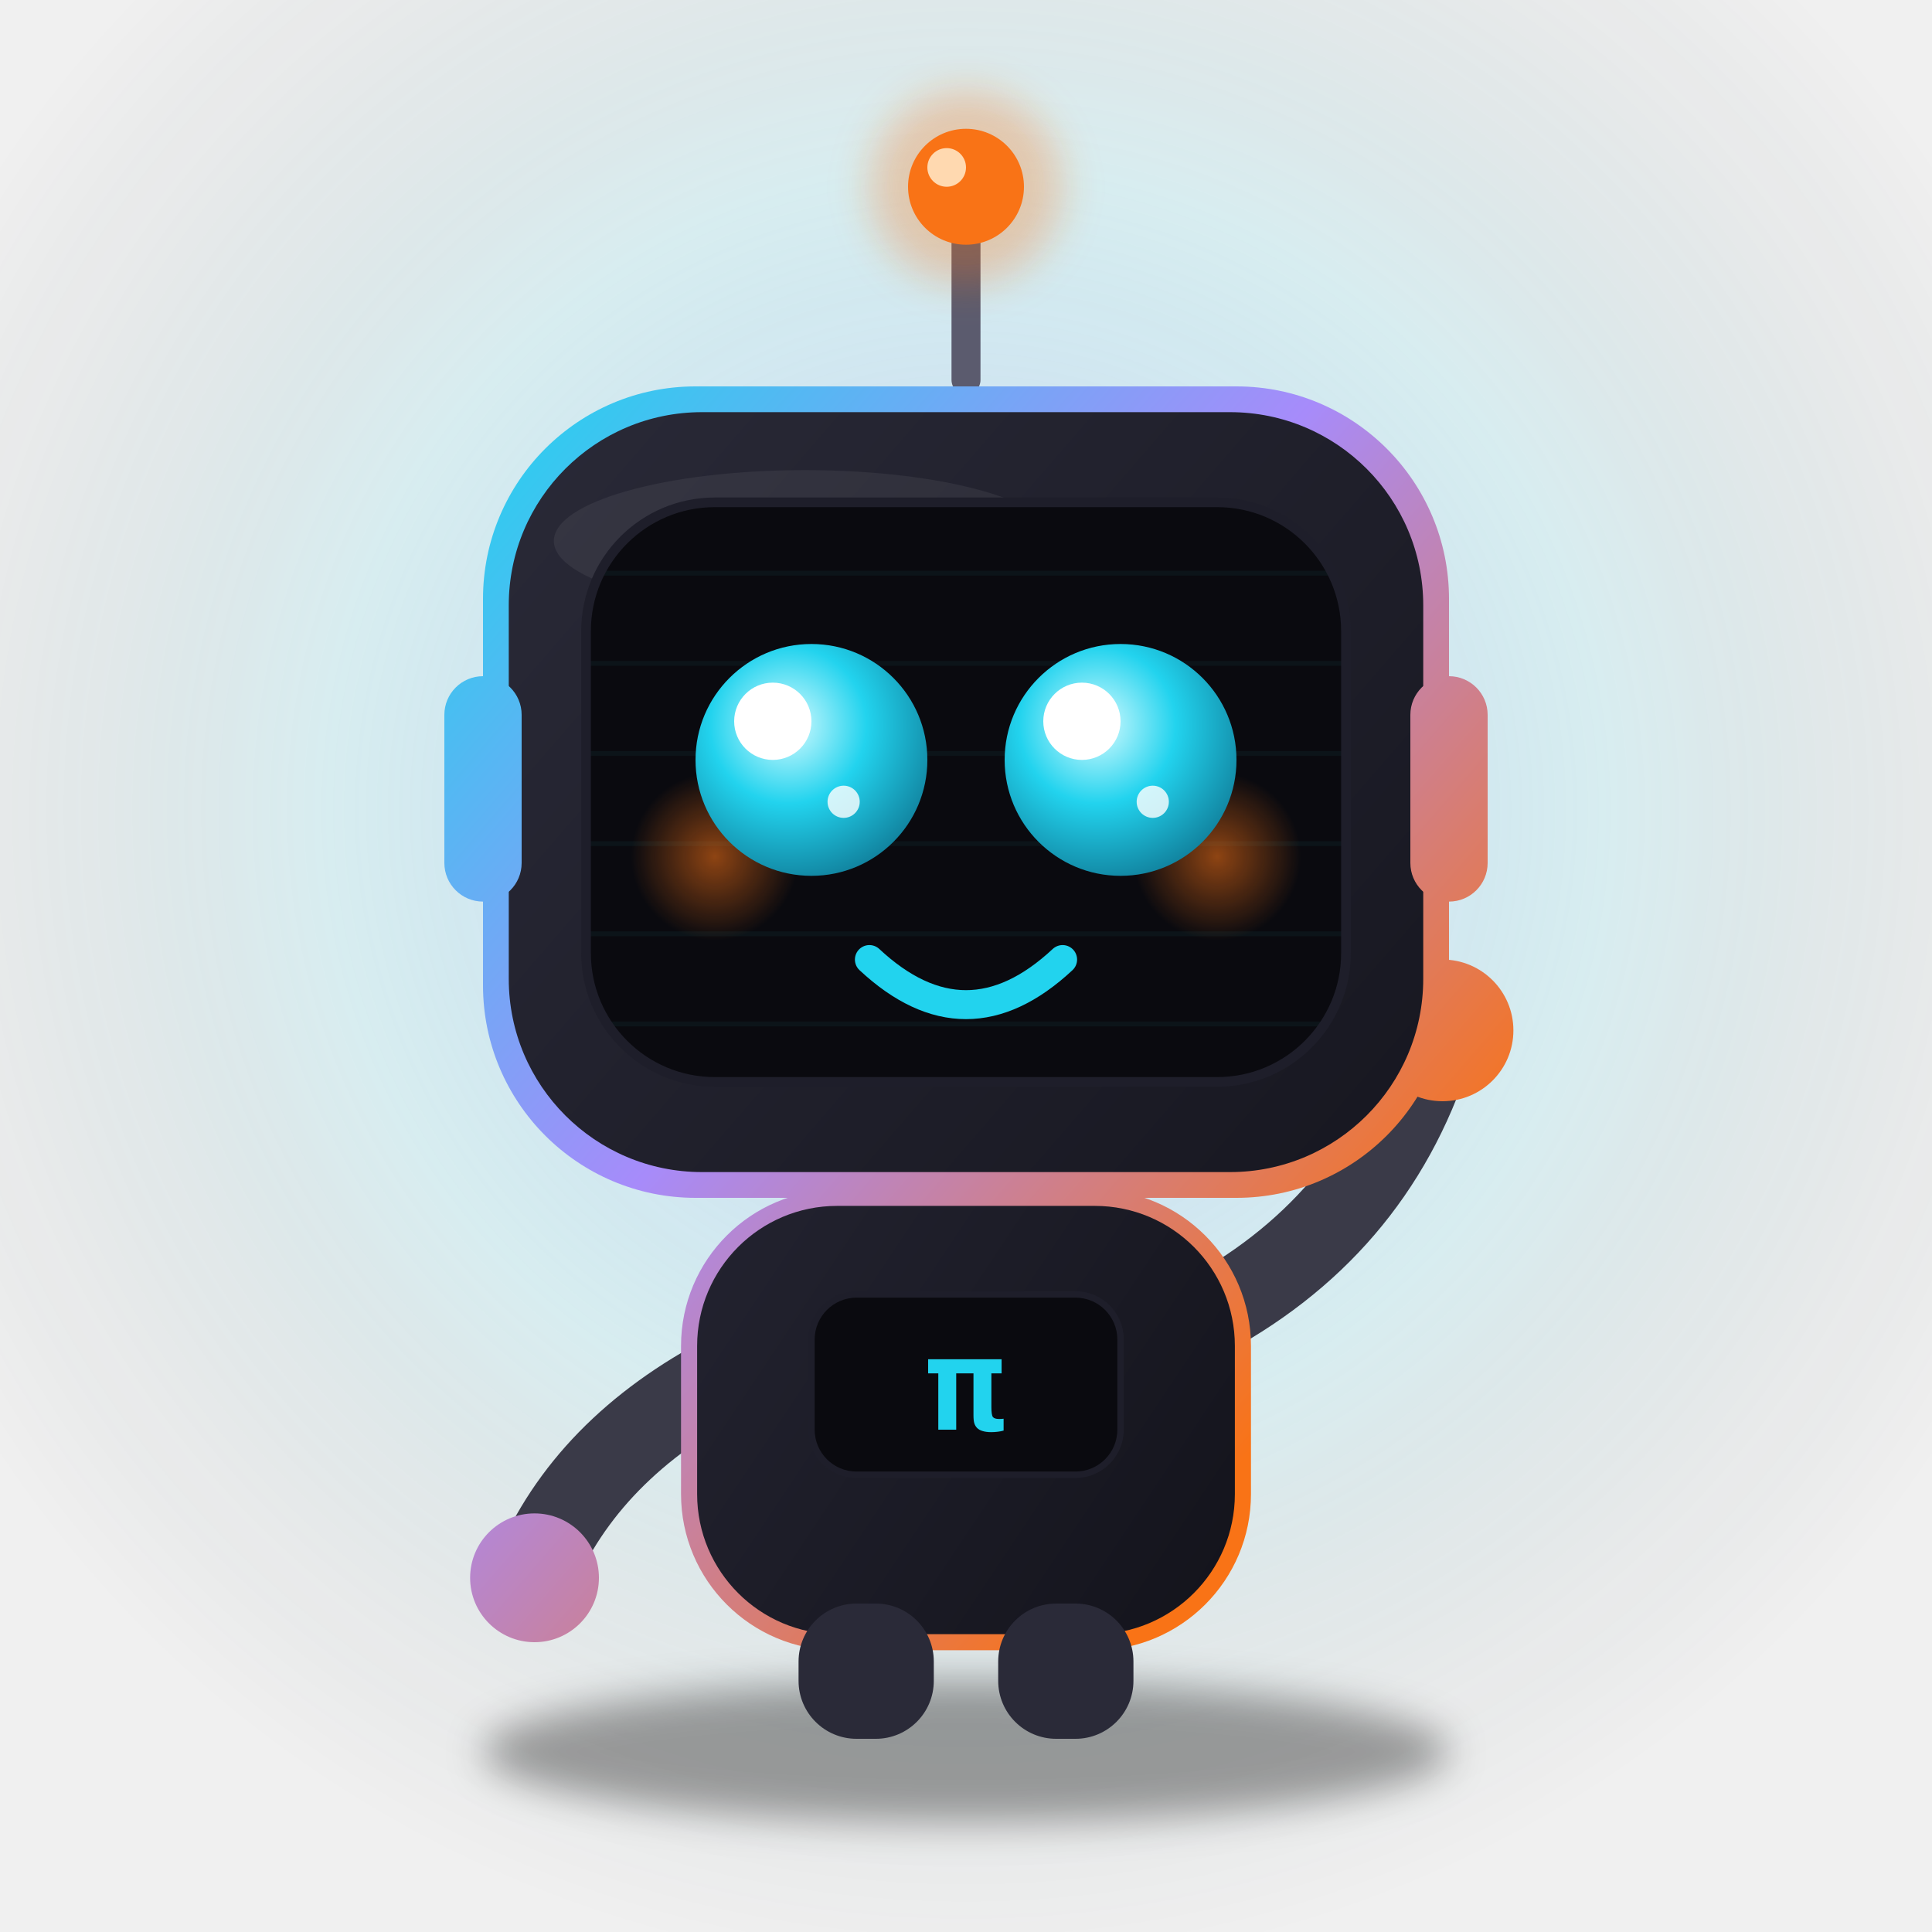
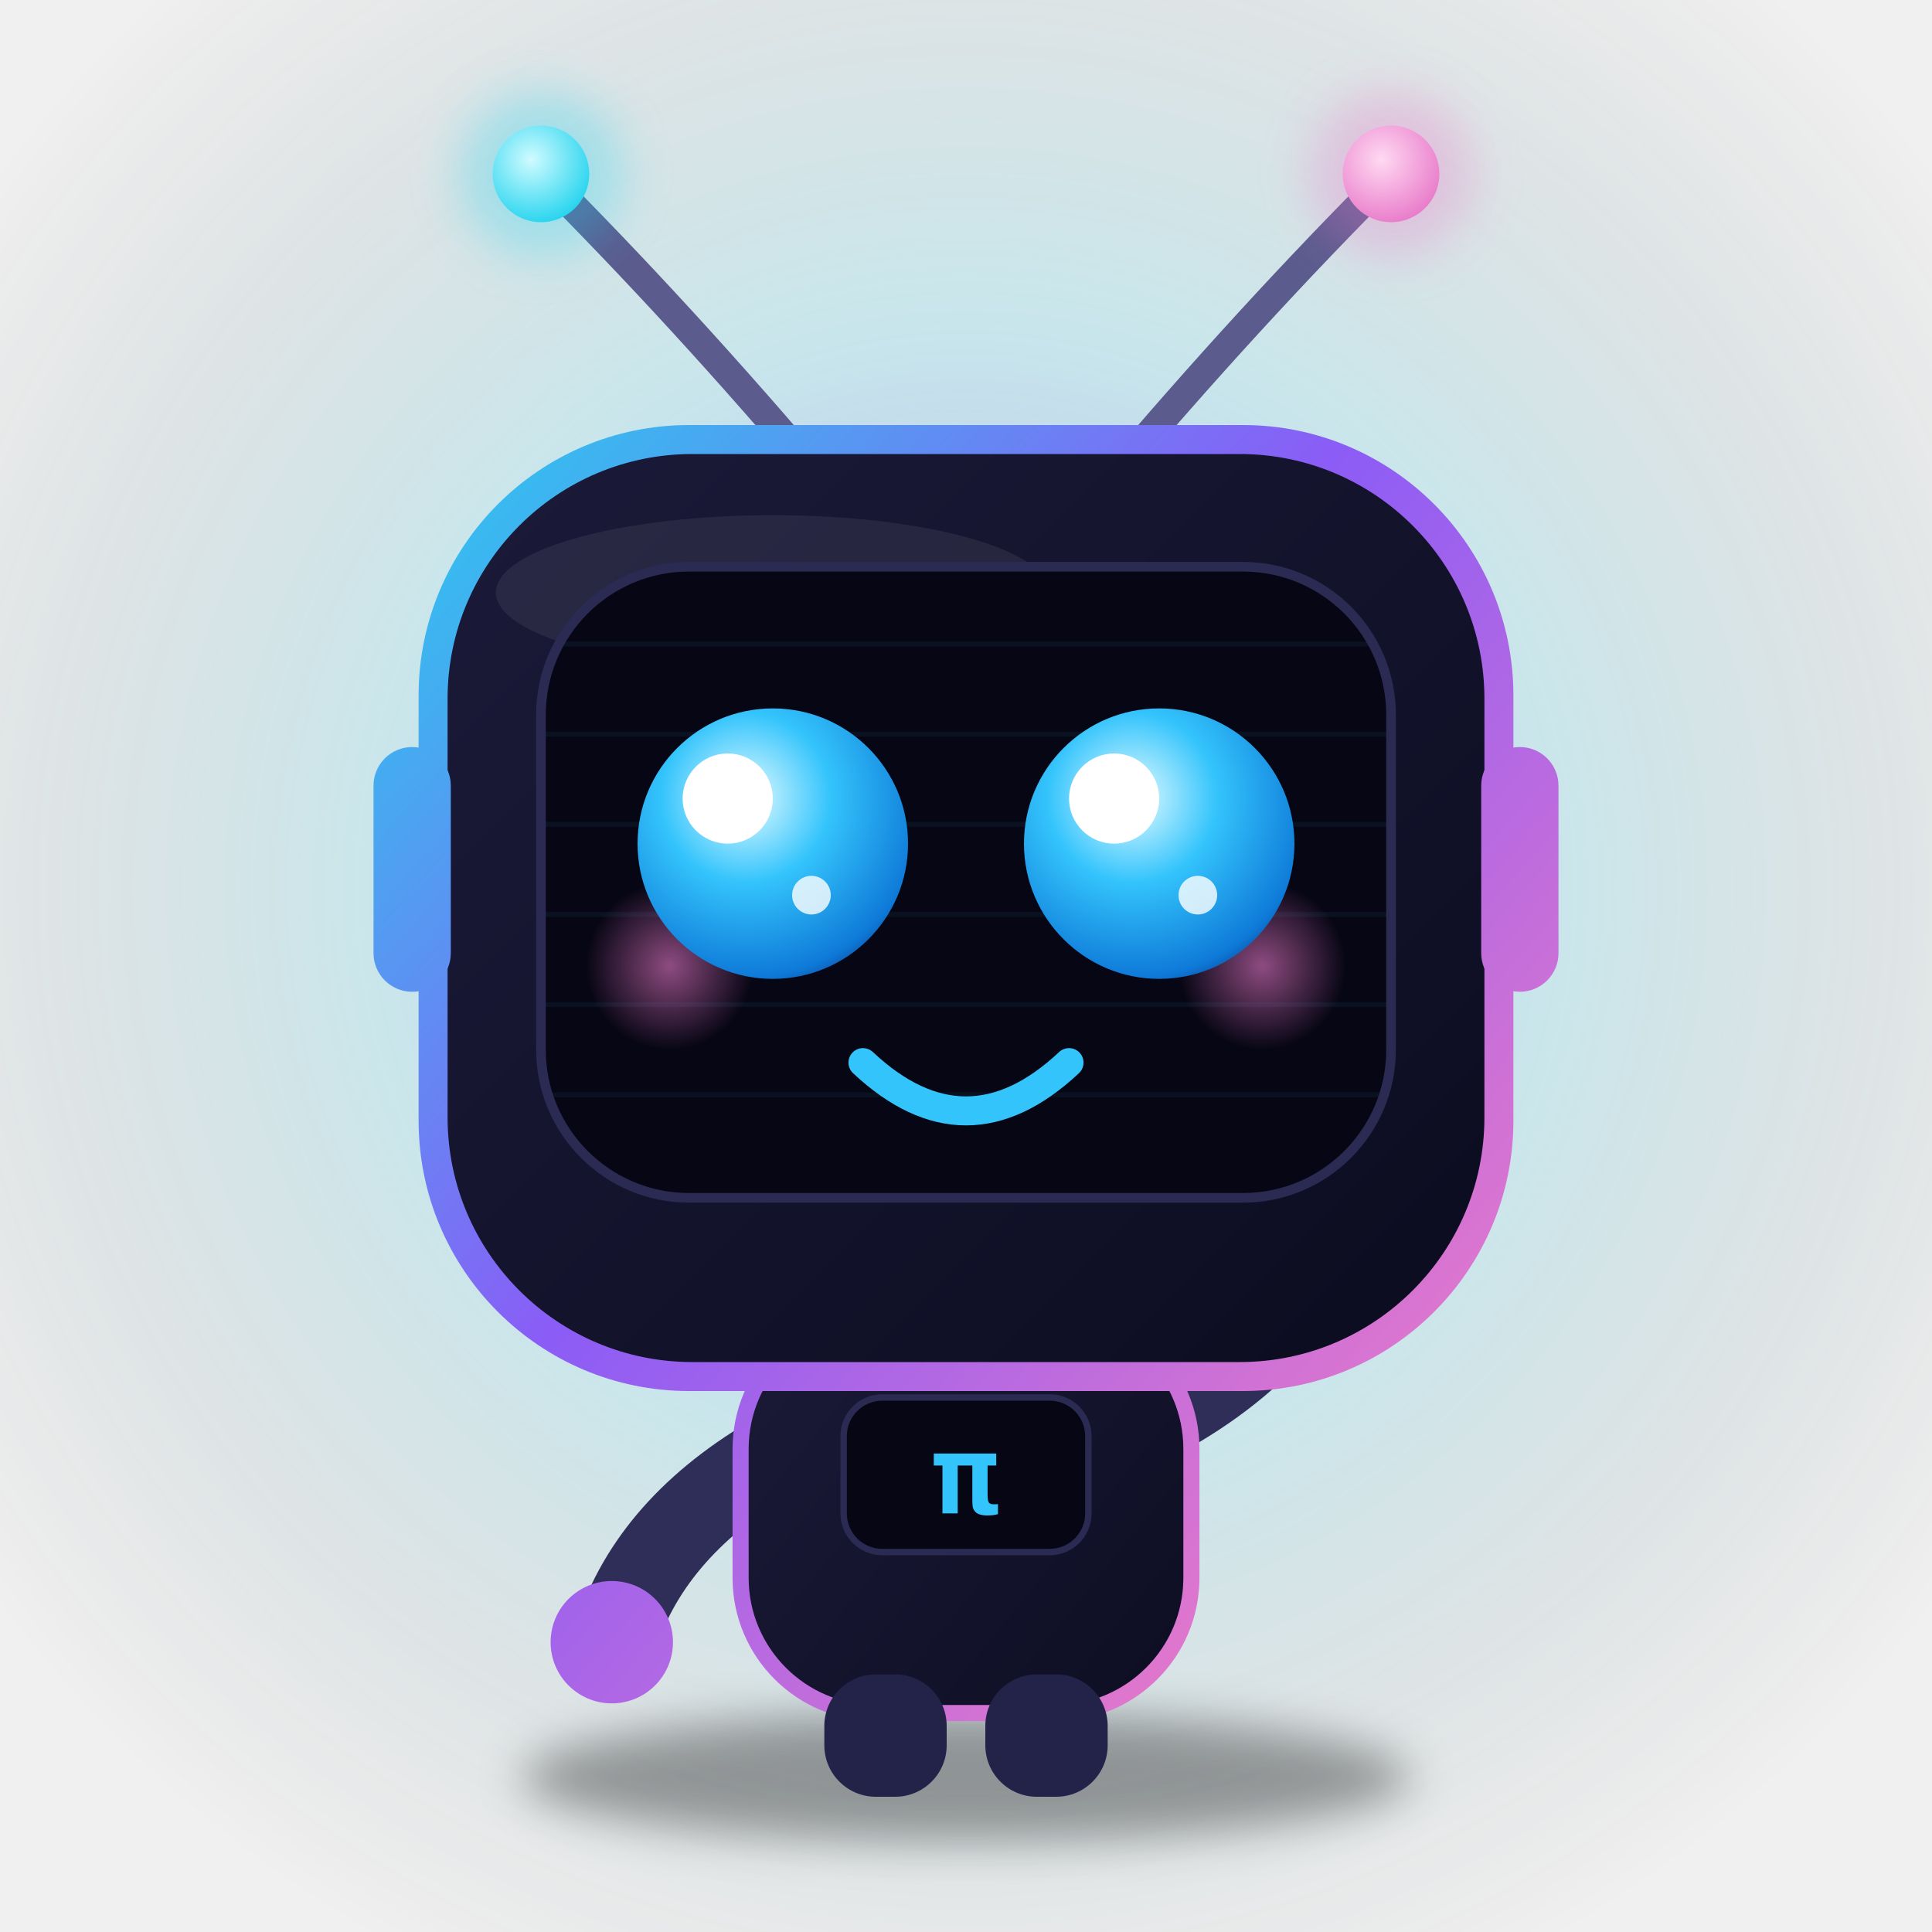
<svg xmlns="http://www.w3.org/2000/svg" width="600" height="600" viewBox="0 0 600 600" role="img" aria-labelledby="t d">
  <defs>
-     <radialGradient id="glow" cx="0.5" cy="0.42" r="0.6">
-       <stop offset="0" stop-color="#A78BFA" stop-opacity="0.35" />
-       <stop offset="0.55" stop-color="#22D3EE" stop-opacity="0.12" />
-       <stop offset="1" stop-color="#0B0A10" stop-opacity="0" />
+     <radialGradient id="glow" cx="0.5" cy="0.46" r="0.62">
+       <stop offset="0" stop-color="#7C3AED" stop-opacity="0.40" />
+       <stop offset="0.5" stop-color="#06B6D4" stop-opacity="0.16" />
+       <stop offset="1" stop-color="#070612" stop-opacity="0" />
    </radialGradient>
-     <linearGradient id="shell" x1="150" y1="120" x2="450" y2="380" gradientUnits="userSpaceOnUse">
-       <stop offset="0" stop-color="#2A2A38" />
-       <stop offset="1" stop-color="#16161F" />
+     <linearGradient id="shell" x1="150" y1="120" x2="450" y2="420" gradientUnits="userSpaceOnUse">
+       <stop offset="0" stop-color="#1B1B3A" />
+       <stop offset="1" stop-color="#0C0C20" />
    </linearGradient>
-     <linearGradient id="rim" x1="150" y1="120" x2="450" y2="380" gradientUnits="userSpaceOnUse">
+     <linearGradient id="rim" x1="120" y1="120" x2="470" y2="430" gradientUnits="userSpaceOnUse">
      <stop offset="0" stop-color="#22D3EE" />
-       <stop offset="0.5" stop-color="#A78BFA" />
-       <stop offset="1" stop-color="#F97316" />
+       <stop offset="0.5" stop-color="#8B5CF6" />
+       <stop offset="1" stop-color="#E879C9" />
    </linearGradient>
-     <linearGradient id="body" x1="210" y1="380" x2="390" y2="500" gradientUnits="userSpaceOnUse">
-       <stop offset="0" stop-color="#232330" />
-       <stop offset="1" stop-color="#13131B" />
+     <linearGradient id="body" x1="220" y1="410" x2="380" y2="540" gradientUnits="userSpaceOnUse">
+       <stop offset="0" stop-color="#1B1B3A" />
+       <stop offset="1" stop-color="#0C0C20" />
    </linearGradient>
-     <radialGradient id="eye" cx="0.4" cy="0.35" r="0.75">
-       <stop offset="0" stop-color="#D7FBFF" />
-       <stop offset="0.45" stop-color="#22D3EE" />
-       <stop offset="1" stop-color="#0E7490" />
+     <radialGradient id="eye" cx="0.4" cy="0.33" r="0.78">
+       <stop offset="0" stop-color="#E6FCFF" />
+       <stop offset="0.4" stop-color="#34C4FC" />
+       <stop offset="0.85" stop-color="#0E7AD8" />
+       <stop offset="1" stop-color="#0B3A8C" />
    </radialGradient>
    <radialGradient id="cheek" cx="0.5" cy="0.5" r="0.5">
-       <stop offset="0" stop-color="#F97316" stop-opacity="0.55" />
-       <stop offset="1" stop-color="#F97316" stop-opacity="0" />
+       <stop offset="0" stop-color="#E879C9" stop-opacity="0.6" />
+       <stop offset="1" stop-color="#E879C9" stop-opacity="0" />
    </radialGradient>
-     <filter id="soft" x="-30%" y="-30%" width="160%" height="160%">
-       <feGaussianBlur stdDeviation="6" />
+     <radialGradient id="orbC" cx="0.4" cy="0.35" r="0.7">
+       <stop offset="0" stop-color="#CFFBFF" />
+       <stop offset="1" stop-color="#22D3EE" />
+     </radialGradient>
+     <radialGradient id="orbM" cx="0.4" cy="0.35" r="0.7">
+       <stop offset="0" stop-color="#FFD9F2" />
+       <stop offset="1" stop-color="#E879C9" />
+     </radialGradient>
+     <filter id="soft" x="-40%" y="-40%" width="180%" height="180%">
+       <feGaussianBlur stdDeviation="7" />
    </filter>
    <clipPath id="screenClip">
-       <rect x="182" y="156" width="236" height="180" rx="40" />
+       <rect x="168" y="176" width="264" height="196" rx="46" />
    </clipPath>
  </defs>
  <rect width="600" height="600" fill="url(#glow)" />
-   <ellipse cx="300" cy="544" rx="150" ry="22" fill="#000000" opacity="0.35" filter="url(#soft)" />
-   <line x1="300" y1="118" x2="300" y2="70" stroke="#5B5B6E" stroke-width="9" stroke-linecap="round" />
-   <circle cx="300" cy="58" r="30" fill="#F97316" opacity="0.3" filter="url(#soft)" />
-   <circle cx="300" cy="58" r="18" fill="#F97316" />
-   <circle cx="294" cy="52" r="6" fill="#FFD9B0" />
-   <g fill="none" stroke="#3A3A48" stroke-width="26" stroke-linecap="round">
-     <path d="M232 424 q-46 22 -64 60" />
-     <path d="M372 410 q54 -28 72 -84" />
+   <ellipse cx="300" cy="552" rx="138" ry="20" fill="#000000" opacity="0.35" filter="url(#soft)" />
+   <g fill="none" stroke="#5B5B8E" stroke-width="9" stroke-linecap="round">
+     <path d="M256 150 q-44 -52 -88 -96" />
+     <path d="M344 150 q44 -52 88 -96" />
  </g>
-   <circle cx="166" cy="490" r="20" fill="url(#rim)" />
-   <circle cx="448" cy="320" r="22" fill="url(#rim)" />
-   <circle cx="442" cy="313" r="6" fill="#FFFFFF" opacity="0.6" />
-   <rect x="214" y="372" width="172" height="138" rx="46" fill="url(#body)" stroke="url(#rim)" stroke-width="5" />
-   <rect x="252" y="402" width="96" height="56" rx="14" fill="#0A0A0F" stroke="#1E1E2A" stroke-width="2" />
-   <text x="300" y="444" text-anchor="middle" font-family="ui-monospace,SFMono-Regular,Menlo,monospace" font-size="40" font-weight="700" fill="#22D3EE">π</text>
-   <rect x="248" y="498" width="42" height="42" rx="18" fill="#2A2A38" />
-   <rect x="310" y="498" width="42" height="42" rx="18" fill="#2A2A38" />
-   <rect x="150" y="120" width="300" height="252" rx="66" fill="url(#rim)" />
-   <rect x="158" y="128" width="284" height="236" rx="60" fill="url(#shell)" />
-   <ellipse cx="250" cy="168" rx="78" ry="22" fill="#FFFFFF" opacity="0.06" />
-   <rect x="138" y="210" width="24" height="70" rx="12" fill="url(#rim)" />
-   <rect x="438" y="210" width="24" height="70" rx="12" fill="url(#rim)" />
-   <rect x="182" y="156" width="236" height="180" rx="40" fill="#0A0A0F" />
-   <g clip-path="url(#screenClip)" stroke="#22D3EE" stroke-width="1.5" opacity="0.05">
-     <line x1="182" y1="178" x2="418" y2="178" />
-     <line x1="182" y1="206" x2="418" y2="206" />
-     <line x1="182" y1="234" x2="418" y2="234" />
-     <line x1="182" y1="262" x2="418" y2="262" />
-     <line x1="182" y1="290" x2="418" y2="290" />
-     <line x1="182" y1="318" x2="418" y2="318" />
+   <circle cx="168" cy="54" r="26" fill="#22D3EE" opacity="0.30" filter="url(#soft)" />
+   <circle cx="432" cy="54" r="26" fill="#E879C9" opacity="0.30" filter="url(#soft)" />
+   <circle cx="168" cy="54" r="15" fill="url(#orbC)" />
+   <circle cx="432" cy="54" r="15" fill="url(#orbM)" />
+   <g fill="none" stroke="#2E2E58" stroke-width="26" stroke-linecap="round">
+     <path d="M244 450 q-40 22 -52 56" />
+     <path d="M360 440 q48 -26 62 -74" />
  </g>
-   <rect x="182" y="156" width="236" height="180" rx="40" fill="none" stroke="#1E1E2A" stroke-width="3" />
-   <circle cx="222" cy="266" r="26" fill="url(#cheek)" />
-   <circle cx="378" cy="266" r="26" fill="url(#cheek)" />
-   <circle cx="252" cy="236" r="36" fill="url(#eye)" />
-   <circle cx="348" cy="236" r="36" fill="url(#eye)" />
-   <circle cx="240" cy="224" r="12" fill="#FFFFFF" />
-   <circle cx="336" cy="224" r="12" fill="#FFFFFF" />
-   <circle cx="262" cy="249" r="5" fill="#FFFFFF" opacity="0.8" />
-   <circle cx="358" cy="249" r="5" fill="#FFFFFF" opacity="0.8" />
-   <path d="M270 298 q30 28 60 0" fill="none" stroke="#22D3EE" stroke-width="9" stroke-linecap="round" />
+   <circle cx="190" cy="510" r="19" fill="url(#rim)" />
+   <circle cx="426" cy="362" r="21" fill="url(#rim)" />
+   <circle cx="420" cy="356" r="6" fill="#FFFFFF" opacity="0.6" />
+   <rect x="230" y="408" width="140" height="124" rx="42" fill="url(#body)" stroke="url(#rim)" stroke-width="5" />
+   <rect x="262" y="434" width="76" height="48" rx="12" fill="#070614" stroke="#2A2A52" stroke-width="2" />
+   <text x="300" y="470" text-anchor="middle" font-family="ui-monospace,SFMono-Regular,Menlo,monospace" font-size="34" font-weight="700" fill="#34C4FC">π</text>
+   <rect x="256" y="520" width="38" height="38" rx="16" fill="#23234A" />
+   <rect x="306" y="520" width="38" height="38" rx="16" fill="#23234A" />
+   <rect x="130" y="132" width="340" height="300" rx="84" fill="url(#rim)" />
+   <rect x="139" y="141" width="322" height="282" rx="76" fill="url(#shell)" />
+   <ellipse cx="240" cy="184" rx="86" ry="24" fill="#FFFFFF" opacity="0.07" />
+   <rect x="116" y="232" width="24" height="76" rx="12" fill="url(#rim)" />
+   <rect x="460" y="232" width="24" height="76" rx="12" fill="url(#rim)" />
+   <rect x="168" y="176" width="264" height="196" rx="46" fill="#070614" />
+   <g clip-path="url(#screenClip)" stroke="#34C4FC" stroke-width="1.5" opacity="0.06">
+     <line x1="168" y1="200" x2="432" y2="200" />
+     <line x1="168" y1="228" x2="432" y2="228" />
+     <line x1="168" y1="256" x2="432" y2="256" />
+     <line x1="168" y1="284" x2="432" y2="284" />
+     <line x1="168" y1="312" x2="432" y2="312" />
+     <line x1="168" y1="340" x2="432" y2="340" />
+   </g>
+   <rect x="168" y="176" width="264" height="196" rx="46" fill="none" stroke="#2A2A52" stroke-width="3" />
+   <circle cx="208" cy="300" r="26" fill="url(#cheek)" />
+   <circle cx="392" cy="300" r="26" fill="url(#cheek)" />
+   <circle cx="240" cy="262" r="42" fill="url(#eye)" />
+   <circle cx="360" cy="262" r="42" fill="url(#eye)" />
+   <circle cx="226" cy="248" r="14" fill="#FFFFFF" />
+   <circle cx="346" cy="248" r="14" fill="#FFFFFF" />
+   <circle cx="252" cy="278" r="6" fill="#FFFFFF" opacity="0.8" />
+   <circle cx="372" cy="278" r="6" fill="#FFFFFF" opacity="0.8" />
+   <path d="M268 330 q32 30 64 0" fill="none" stroke="#34C4FC" stroke-width="9" stroke-linecap="round" />
</svg>
